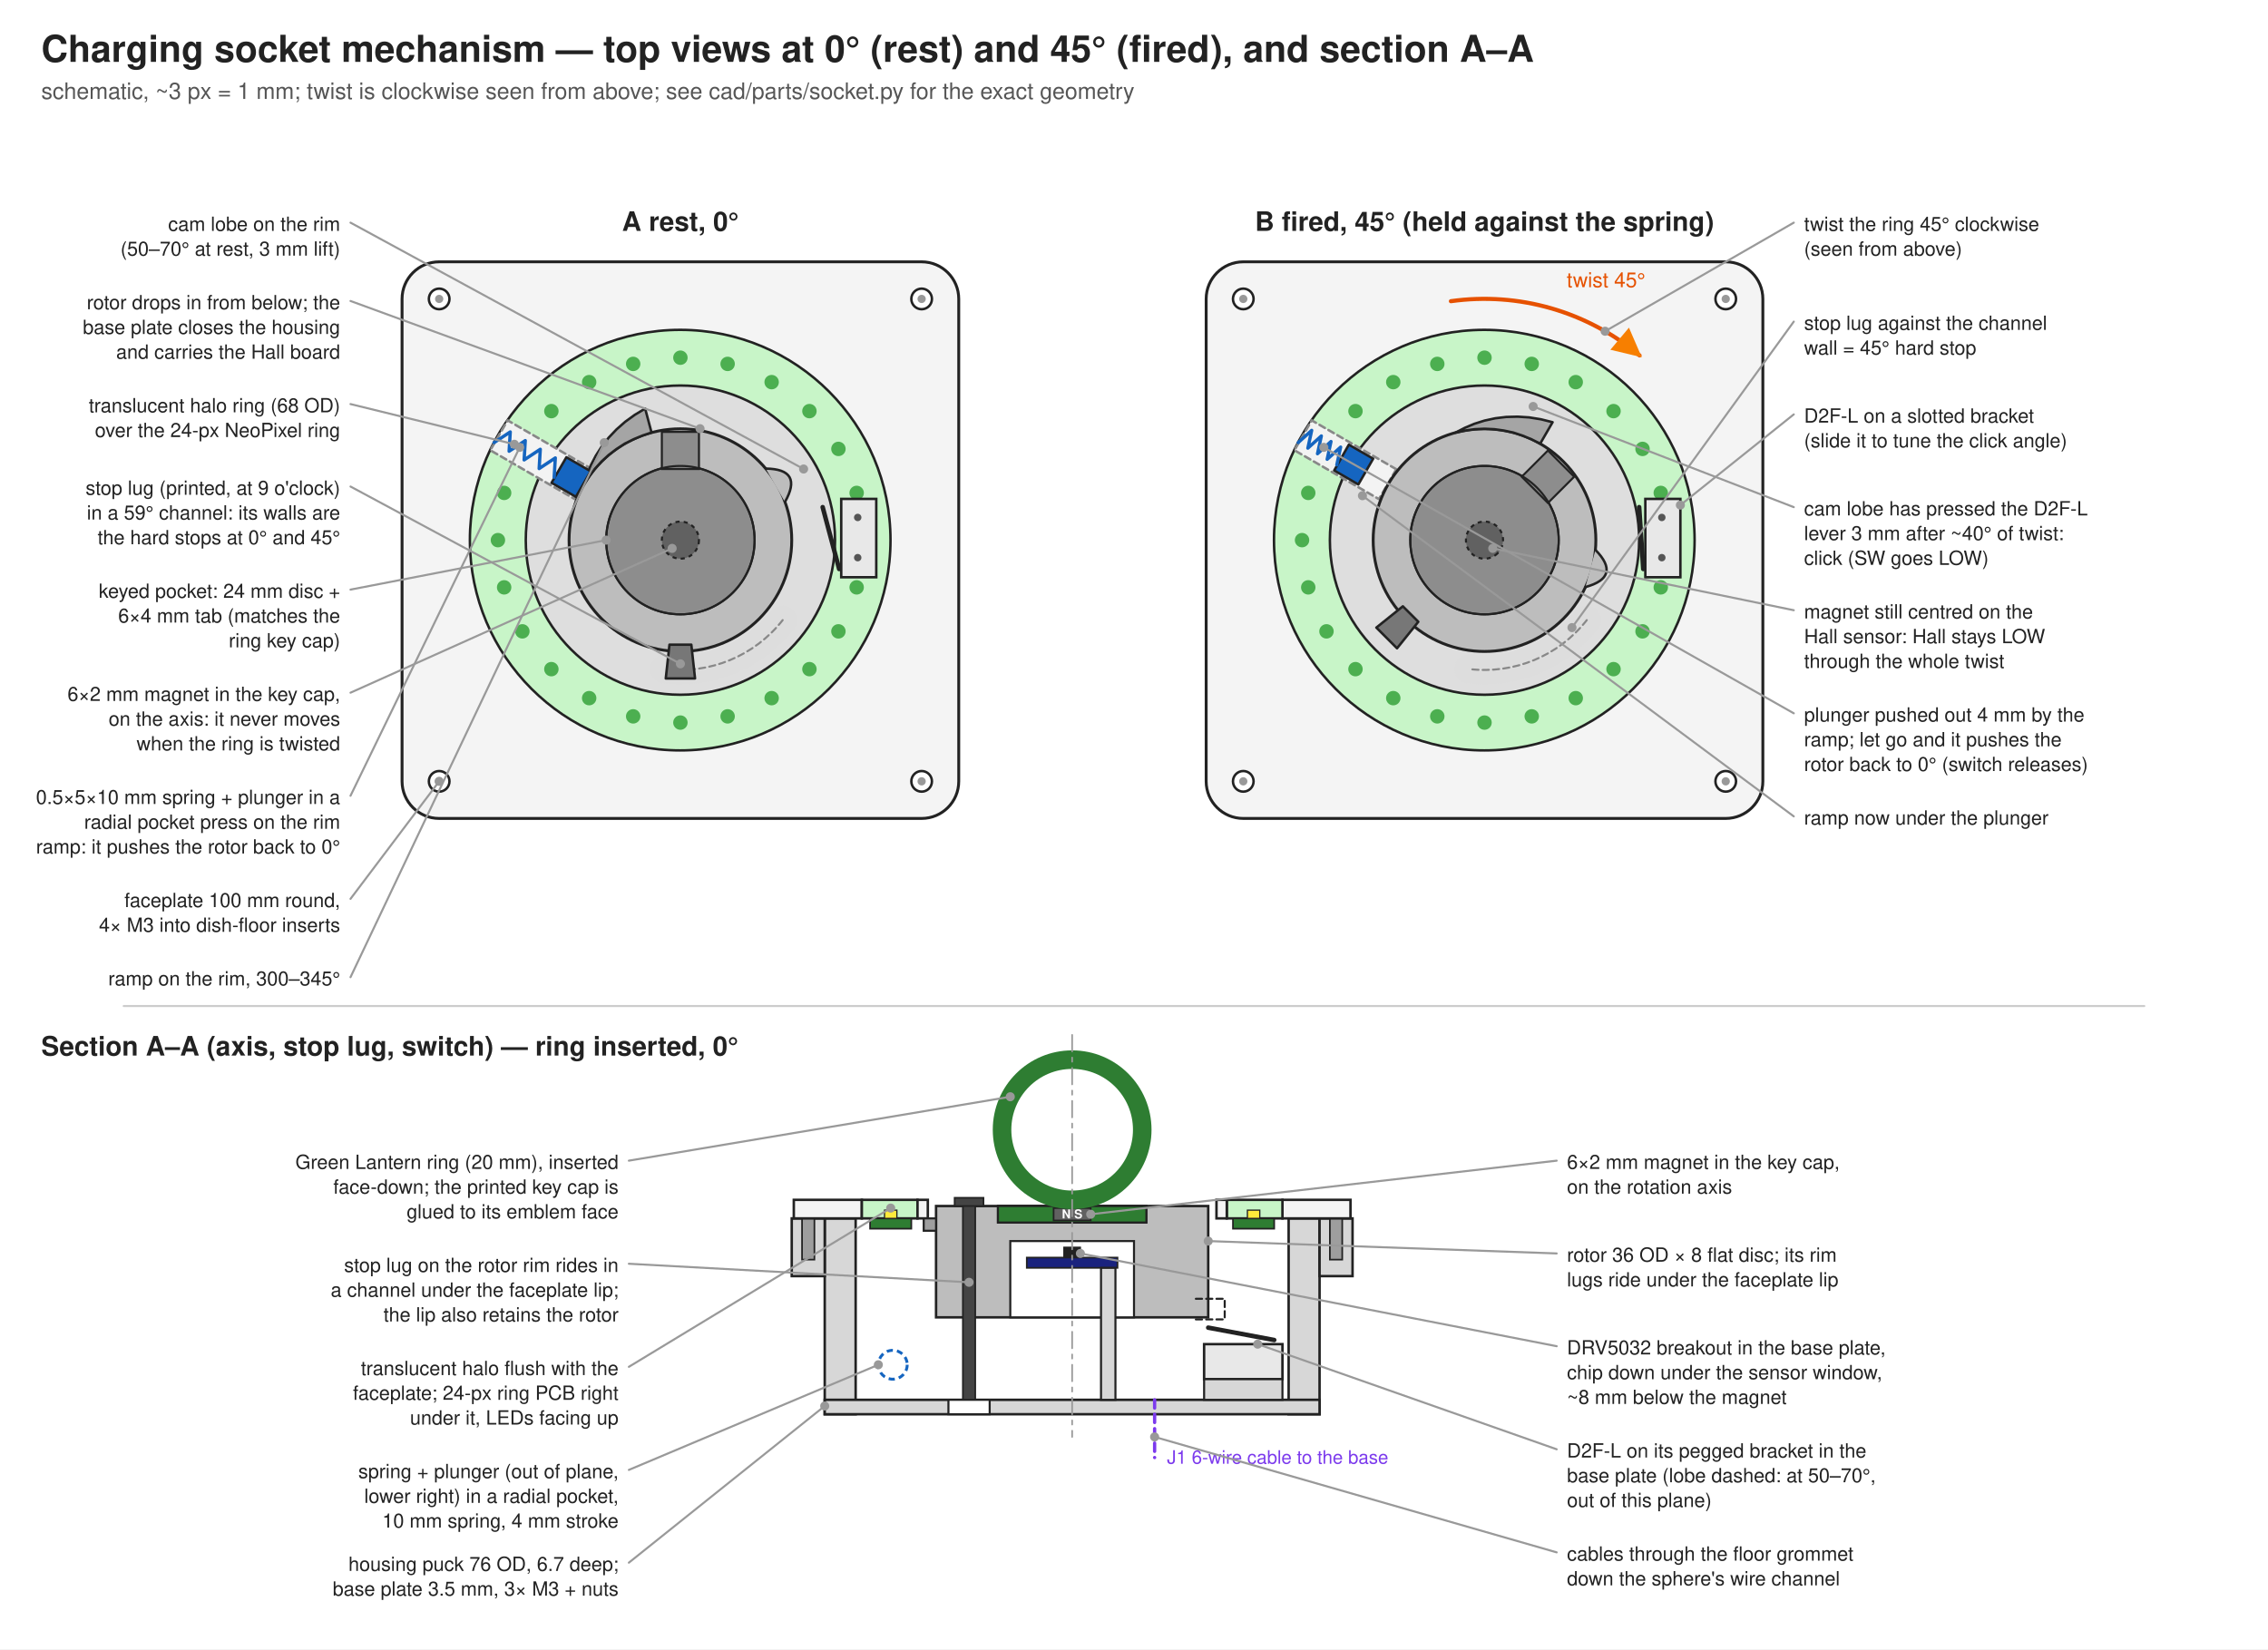
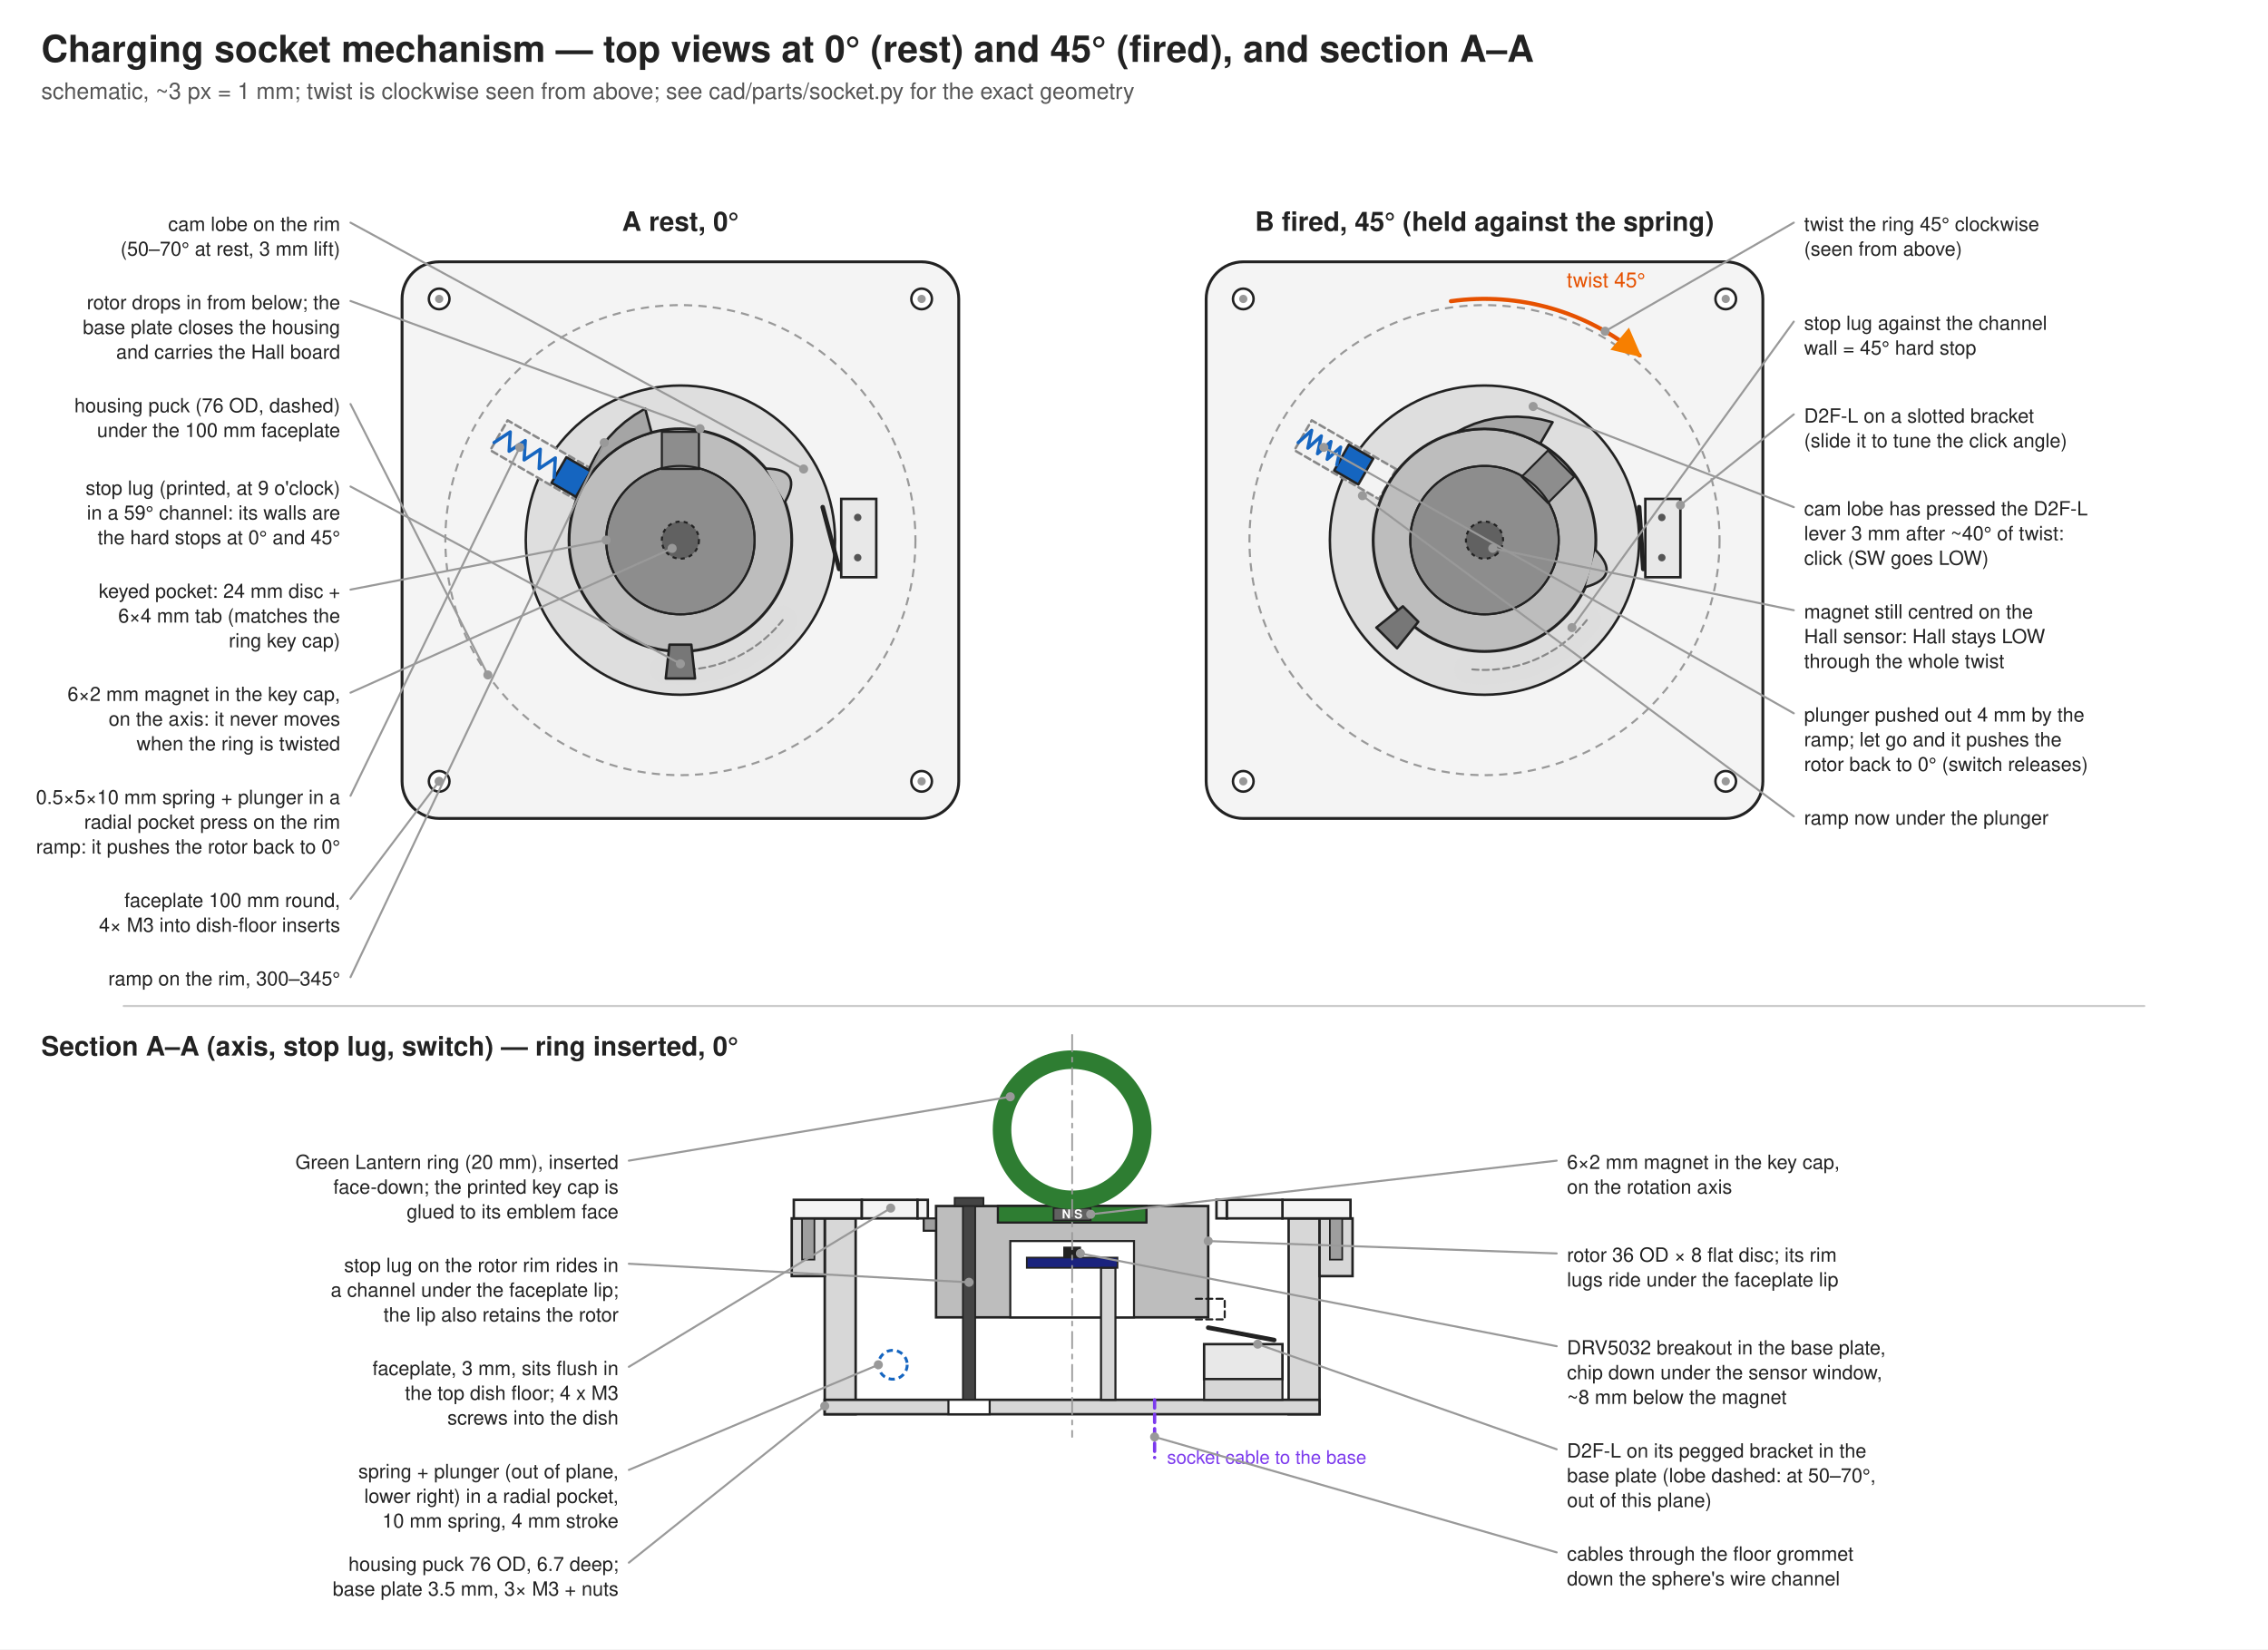
<svg xmlns="http://www.w3.org/2000/svg" viewBox="0 0 1100 800" width="1100" height="800" font-family="Helvetica, Arial, sans-serif" font-size="12" fill="#222222">
  <defs>
    <marker id="arr" viewBox="0 0 10 10" refX="9" refY="5" markerWidth="7" markerHeight="7" orient="auto-start-reverse">
      <path d="M0,0 L10,5 L0,10 z" fill="context-stroke" />
    </marker>
    <marker id="arrP" viewBox="0 0 10 10" refX="9" refY="5" markerWidth="7" markerHeight="7" orient="auto-start-reverse">
      <path d="M0,0 L10,5 L0,10 z" fill="#7c3aed" />
    </marker>
    <marker id="arrB" viewBox="0 0 10 10" refX="9" refY="5" markerWidth="7" markerHeight="7" orient="auto-start-reverse">
      <path d="M0,0 L10,5 L0,10 z" fill="#1d4ed8" />
    </marker>
    <marker id="arrGy" viewBox="0 0 10 10" refX="9" refY="5" markerWidth="7" markerHeight="7" orient="auto-start-reverse">
      <path d="M0,0 L10,5 L0,10 z" fill="#777777" />
    </marker>
    <marker id="arrG" viewBox="0 0 10 10" refX="9" refY="5" markerWidth="7" markerHeight="7" orient="auto-start-reverse">
      <path d="M0,0 L10,5 L0,10 z" fill="#2a9d2a" />
    </marker>
    <marker id="arrK" viewBox="0 0 10 10" refX="9" refY="5" markerWidth="7" markerHeight="7" orient="auto-start-reverse">
      <path d="M0,0 L10,5 L0,10 z" fill="#222222" />
    </marker>
    <marker id="arrO" viewBox="0 0 10 10" refX="9" refY="5" markerWidth="7" markerHeight="7" orient="auto-start-reverse">
      <path d="M0,0 L10,5 L0,10 z" fill="#f77f00" />
    </marker>
    <marker id="arrR" viewBox="0 0 10 10" refX="9" refY="5" markerWidth="7" markerHeight="7" orient="auto-start-reverse">
      <path d="M0,0 L10,5 L0,10 z" fill="#d62828" />
    </marker>
  </defs>
  <rect x="0" y="0" width="1100" height="800" fill="#ffffff" />
  <text x="20" y="30" font-size="18" text-anchor="start" font-weight="bold" fill="#222222">Charging socket mechanism — top views at 0° (rest) and 45° (fired), and section A–A</text>
  <text x="20" y="48" font-size="11" text-anchor="start" font-weight="normal" fill="#555">schematic, ~3 px = 1 mm; twist is clockwise seen from above; see cad/parts/socket.py for the exact geometry</text>
  <text x="330" y="112" font-size="13" text-anchor="middle" font-weight="bold" fill="#222222">A  rest, 0°</text>
  <rect x="195" y="127" width="270" height="270" rx="18" fill="#f4f4f4" stroke="#222222" stroke-width="1.4" />
  <circle cx="213" cy="145" r="5" fill="#fff" stroke="#222222" stroke-width="1.2" />
  <circle cx="213" cy="145" r="2" fill="#999" stroke="none" stroke-width="1.2" />
  <circle cx="213" cy="379" r="5" fill="#fff" stroke="#222222" stroke-width="1.2" />
  <circle cx="213" cy="379" r="2" fill="#999" stroke="none" stroke-width="1.2" />
  <circle cx="447" cy="145" r="5" fill="#fff" stroke="#222222" stroke-width="1.2" />
  <circle cx="447" cy="145" r="2" fill="#999" stroke="none" stroke-width="1.2" />
  <circle cx="447" cy="379" r="5" fill="#fff" stroke="#222222" stroke-width="1.2" />
  <circle cx="447" cy="379" r="2" fill="#999" stroke="none" stroke-width="1.2" />
-   <path d="M330.0,160.0 A102.0,102.0 0 1 1 329.8,160.0 Z" fill="#c8f5c8" stroke="#222222" stroke-width="1.2" stroke-linecap="round" stroke-linejoin="round" />
+   <circle cx="330" cy="262" r="114.0" fill="none" stroke="#999" stroke-width="1" stroke-dasharray="4,3" />
  <circle cx="330" cy="262" r="75.0" fill="#dedede" stroke="#222222" stroke-width="1.2" />
-   <circle cx="330.0" cy="173.5" r="3.5" fill="#4caf50" stroke="none" stroke-width="1.2" />
-   <circle cx="352.905" cy="176.516" r="3.5" fill="#4caf50" stroke="none" stroke-width="1.2" />
-   <circle cx="374.25" cy="185.357" r="3.5" fill="#4caf50" stroke="none" stroke-width="1.2" />
-   <circle cx="392.579" cy="199.421" r="3.5" fill="#4caf50" stroke="none" stroke-width="1.2" />
-   <circle cx="406.643" cy="217.75" r="3.5" fill="#4caf50" stroke="none" stroke-width="1.2" />
-   <circle cx="415.484" cy="239.095" r="3.5" fill="#4caf50" stroke="none" stroke-width="1.2" />
-   <circle cx="418.5" cy="262.0" r="3.5" fill="#4caf50" stroke="none" stroke-width="1.2" />
-   <circle cx="415.484" cy="284.905" r="3.5" fill="#4caf50" stroke="none" stroke-width="1.2" />
-   <circle cx="406.643" cy="306.25" r="3.5" fill="#4caf50" stroke="none" stroke-width="1.2" />
-   <circle cx="392.579" cy="324.579" r="3.5" fill="#4caf50" stroke="none" stroke-width="1.2" />
-   <circle cx="374.25" cy="338.643" r="3.5" fill="#4caf50" stroke="none" stroke-width="1.2" />
-   <circle cx="352.905" cy="347.484" r="3.5" fill="#4caf50" stroke="none" stroke-width="1.2" />
-   <circle cx="330.0" cy="350.5" r="3.5" fill="#4caf50" stroke="none" stroke-width="1.2" />
-   <circle cx="307.095" cy="347.484" r="3.5" fill="#4caf50" stroke="none" stroke-width="1.2" />
-   <circle cx="285.75" cy="338.643" r="3.5" fill="#4caf50" stroke="none" stroke-width="1.2" />
-   <circle cx="267.421" cy="324.579" r="3.5" fill="#4caf50" stroke="none" stroke-width="1.2" />
-   <circle cx="253.357" cy="306.25" r="3.5" fill="#4caf50" stroke="none" stroke-width="1.2" />
-   <circle cx="244.516" cy="284.905" r="3.5" fill="#4caf50" stroke="none" stroke-width="1.2" />
-   <circle cx="241.5" cy="262.0" r="3.5" fill="#4caf50" stroke="none" stroke-width="1.2" />
-   <circle cx="244.516" cy="239.095" r="3.5" fill="#4caf50" stroke="none" stroke-width="1.2" />
-   <circle cx="253.357" cy="217.75" r="3.5" fill="#4caf50" stroke="none" stroke-width="1.2" />
-   <circle cx="267.421" cy="199.421" r="3.5" fill="#4caf50" stroke="none" stroke-width="1.2" />
-   <circle cx="285.75" cy="185.357" r="3.5" fill="#4caf50" stroke="none" stroke-width="1.2" />
-   <circle cx="307.095" cy="176.516" r="3.5" fill="#4caf50" stroke="none" stroke-width="1.2" />
  <path d="M330.0,207.1 A54.9,54.9 0 1 1 330.0,207.1" fill="none" stroke="#777" stroke-width="2" stroke-linecap="round" stroke-linejoin="round" />
  <path d="M287.2,227.6 L246.2,203.9 L237.8,218.4 L278.8,242.1 Z" fill="#f3f3f3" stroke="#888" stroke-width="1.2" stroke-linecap="round" stroke-linejoin="round" stroke-dasharray="3,2" />
  <path d="M379.6,300.8 A63.0,63.0 0 0 1 322.3,324.5" fill="none" stroke="#ddd" stroke-width="14" stroke-linecap="round" stroke-linejoin="round" />
  <path d="M379.6,300.8 A63.0,63.0 0 0 1 322.3,324.5" fill="none" stroke="#888" stroke-width="1" stroke-linecap="round" stroke-linejoin="round" stroke-dasharray="3,2" />
  <rect x="408.0" y="242" width="17" height="38" rx="0" fill="#e8e8e8" stroke="#222222" stroke-width="1.2" />
  <circle cx="416.0" cy="251" r="1.8" fill="#555" stroke="none" stroke-width="1.2" />
  <circle cx="416.0" cy="270.5" r="1.8" fill="#555" stroke="none" stroke-width="1.2" />
  <g transform="rotate(0 330 262)">
    <circle cx="330" cy="262" r="54.0" fill="#bdbdbd" stroke="#222222" stroke-width="1.4" />
    <path d="M283.2,235.0 L285.8,231.0 L288.6,227.3 L291.8,223.8 L295.3,220.6 L299.0,217.8 L303.0,215.2 L307.2,213.1 L311.5,211.3 L316.0,209.8 L312.9,198.2 L307.9,201.2 L303.2,204.6 L299.0,208.3 L295.2,212.3 L291.9,216.5 L289.0,221.0 L286.6,225.6 L284.7,230.3 L283.2,235.0 Z" fill="#a5a5a5" stroke="#222222" stroke-width="1.2" stroke-linecap="round" stroke-linejoin="round" />
    <path d="M324.7,312.7 L322.9,329.1 L337.1,329.1 L335.3,312.7 Z" fill="#777" stroke="#222222" stroke-width="1.2" stroke-linecap="round" stroke-linejoin="round" />
    <circle cx="330" cy="262" r="36.0" fill="#8d8d8d" stroke="#222222" stroke-width="1" />
    <rect x="321.0" y="209.5" width="18.0" height="18.0" rx="0" fill="#8d8d8d" stroke="#222222" stroke-width="1" />
    <circle cx="330" cy="262" r="36.0" fill="none" stroke="#222222" stroke-width="1" />
    <circle cx="330" cy="262" r="9.0" fill="#616161" stroke="#222222" stroke-width="1" stroke-dasharray="2,2" />
    <path d="M371.4,227.3 Q389.8,227.5 380.7,243.5" fill="#bdbdbd" stroke="#222222" stroke-width="1.2" stroke-linecap="round" stroke-linejoin="round" />
  </g>
  <path d="M286.5,228.6 L274.7,221.8 L267.5,234.2 L279.3,241.0 Z" fill="#1565c0" stroke="#222222" stroke-width="1.2" stroke-linecap="round" stroke-linejoin="round" />
  <path d="M268.777,231.5 L269.331,222.125 L261.49,227.293 L262.045,217.918 L254.205,223.088 L254.762,213.713 L246.922,218.883 L247.48,209.509 L239.641,214.68" fill="none" stroke="#1565c0" stroke-width="1.6" stroke-linecap="round" stroke-linejoin="round" />
  <path d="M407.0,276 L399.0,246" fill="none" stroke="#222222" stroke-width="2.2" stroke-linecap="round" stroke-linejoin="round" />
  <text x="720" y="112" font-size="13" text-anchor="middle" font-weight="bold" fill="#222222">B  fired, 45° (held against the spring)</text>
  <rect x="585" y="127" width="270" height="270" rx="18" fill="#f4f4f4" stroke="#222222" stroke-width="1.4" />
  <circle cx="603" cy="145" r="5" fill="#fff" stroke="#222222" stroke-width="1.2" />
  <circle cx="603" cy="145" r="2" fill="#999" stroke="none" stroke-width="1.2" />
  <circle cx="603" cy="379" r="5" fill="#fff" stroke="#222222" stroke-width="1.2" />
  <circle cx="603" cy="379" r="2" fill="#999" stroke="none" stroke-width="1.2" />
  <circle cx="837" cy="145" r="5" fill="#fff" stroke="#222222" stroke-width="1.2" />
  <circle cx="837" cy="145" r="2" fill="#999" stroke="none" stroke-width="1.2" />
  <circle cx="837" cy="379" r="5" fill="#fff" stroke="#222222" stroke-width="1.2" />
  <circle cx="837" cy="379" r="2" fill="#999" stroke="none" stroke-width="1.2" />
-   <path d="M720.0,160.0 A102.0,102.0 0 1 1 719.8,160.0 Z" fill="#c8f5c8" stroke="#222222" stroke-width="1.2" stroke-linecap="round" stroke-linejoin="round" />
+   <circle cx="720" cy="262" r="114.0" fill="none" stroke="#999" stroke-width="1" stroke-dasharray="4,3" />
  <circle cx="720" cy="262" r="75.0" fill="#dedede" stroke="#222222" stroke-width="1.2" />
-   <circle cx="720.0" cy="173.5" r="3.5" fill="#4caf50" stroke="none" stroke-width="1.2" />
-   <circle cx="742.905" cy="176.516" r="3.5" fill="#4caf50" stroke="none" stroke-width="1.2" />
-   <circle cx="764.25" cy="185.357" r="3.5" fill="#4caf50" stroke="none" stroke-width="1.2" />
-   <circle cx="782.579" cy="199.421" r="3.5" fill="#4caf50" stroke="none" stroke-width="1.2" />
-   <circle cx="796.643" cy="217.75" r="3.5" fill="#4caf50" stroke="none" stroke-width="1.2" />
-   <circle cx="805.484" cy="239.095" r="3.5" fill="#4caf50" stroke="none" stroke-width="1.2" />
-   <circle cx="808.5" cy="262.0" r="3.5" fill="#4caf50" stroke="none" stroke-width="1.2" />
-   <circle cx="805.484" cy="284.905" r="3.5" fill="#4caf50" stroke="none" stroke-width="1.2" />
-   <circle cx="796.643" cy="306.25" r="3.5" fill="#4caf50" stroke="none" stroke-width="1.2" />
-   <circle cx="782.579" cy="324.579" r="3.5" fill="#4caf50" stroke="none" stroke-width="1.2" />
-   <circle cx="764.25" cy="338.643" r="3.5" fill="#4caf50" stroke="none" stroke-width="1.2" />
-   <circle cx="742.905" cy="347.484" r="3.5" fill="#4caf50" stroke="none" stroke-width="1.2" />
-   <circle cx="720.0" cy="350.5" r="3.5" fill="#4caf50" stroke="none" stroke-width="1.2" />
-   <circle cx="697.095" cy="347.484" r="3.5" fill="#4caf50" stroke="none" stroke-width="1.2" />
-   <circle cx="675.75" cy="338.643" r="3.5" fill="#4caf50" stroke="none" stroke-width="1.2" />
-   <circle cx="657.421" cy="324.579" r="3.5" fill="#4caf50" stroke="none" stroke-width="1.2" />
-   <circle cx="643.357" cy="306.25" r="3.5" fill="#4caf50" stroke="none" stroke-width="1.2" />
-   <circle cx="634.516" cy="284.905" r="3.5" fill="#4caf50" stroke="none" stroke-width="1.2" />
-   <circle cx="631.5" cy="262.0" r="3.5" fill="#4caf50" stroke="none" stroke-width="1.2" />
-   <circle cx="634.516" cy="239.095" r="3.5" fill="#4caf50" stroke="none" stroke-width="1.2" />
-   <circle cx="643.357" cy="217.75" r="3.5" fill="#4caf50" stroke="none" stroke-width="1.2" />
-   <circle cx="657.421" cy="199.421" r="3.5" fill="#4caf50" stroke="none" stroke-width="1.2" />
-   <circle cx="675.75" cy="185.357" r="3.5" fill="#4caf50" stroke="none" stroke-width="1.2" />
-   <circle cx="697.095" cy="176.516" r="3.5" fill="#4caf50" stroke="none" stroke-width="1.2" />
  <path d="M720.0,207.1 A54.9,54.9 0 1 1 720.0,207.1" fill="none" stroke="#777" stroke-width="2" stroke-linecap="round" stroke-linejoin="round" />
  <path d="M677.2,227.6 L636.2,203.9 L627.8,218.4 L668.8,242.1 Z" fill="#f3f3f3" stroke="#888" stroke-width="1.2" stroke-linecap="round" stroke-linejoin="round" stroke-dasharray="3,2" />
  <path d="M769.6,300.8 A63.0,63.0 0 0 1 712.3,324.5" fill="none" stroke="#ddd" stroke-width="14" stroke-linecap="round" stroke-linejoin="round" />
  <path d="M769.6,300.8 A63.0,63.0 0 0 1 712.3,324.5" fill="none" stroke="#888" stroke-width="1" stroke-linecap="round" stroke-linejoin="round" stroke-dasharray="3,2" />
  <rect x="798.0" y="242" width="17" height="38" rx="0" fill="#e8e8e8" stroke="#222222" stroke-width="1.2" />
  <circle cx="806.0" cy="251" r="1.8" fill="#555" stroke="none" stroke-width="1.2" />
  <circle cx="806.0" cy="270.5" r="1.8" fill="#555" stroke="none" stroke-width="1.2" />
  <g transform="rotate(45 720 262)">
    <circle cx="720" cy="262" r="54.0" fill="#bdbdbd" stroke="#222222" stroke-width="1.4" />
    <path d="M673.2,235.0 L675.8,231.0 L678.6,227.3 L681.8,223.8 L685.3,220.6 L689.0,217.8 L693.0,215.2 L697.2,213.1 L701.5,211.3 L706.0,209.8 L702.9,198.2 L697.9,201.2 L693.2,204.6 L689.0,208.3 L685.2,212.3 L681.9,216.5 L679.0,221.0 L676.6,225.6 L674.7,230.3 L673.2,235.0 Z" fill="#a5a5a5" stroke="#222222" stroke-width="1.2" stroke-linecap="round" stroke-linejoin="round" />
    <path d="M714.7,312.7 L712.9,329.1 L727.1,329.1 L725.3,312.7 Z" fill="#777" stroke="#222222" stroke-width="1.2" stroke-linecap="round" stroke-linejoin="round" />
    <circle cx="720" cy="262" r="36.0" fill="#8d8d8d" stroke="#222222" stroke-width="1" />
    <rect x="711.0" y="209.5" width="18.0" height="18.0" rx="0" fill="#8d8d8d" stroke="#222222" stroke-width="1" />
    <circle cx="720" cy="262" r="36.0" fill="none" stroke="#222222" stroke-width="1" />
    <circle cx="720" cy="262" r="9.0" fill="#616161" stroke="#222222" stroke-width="1" stroke-dasharray="2,2" />
    <path d="M761.4,227.3 Q779.8,227.5 770.7,243.5" fill="#bdbdbd" stroke="#222222" stroke-width="1.2" stroke-linecap="round" stroke-linejoin="round" />
  </g>
  <path d="M666.0,222.5 L654.2,215.7 L647.1,228.2 L658.8,235.0 Z" fill="#1565c0" stroke="#222222" stroke-width="1.2" stroke-linecap="round" stroke-linejoin="round" />
  <path d="M648.367,225.491 L650.224,216.867 L643.685,222.788 L645.542,214.164 L639.003,220.085 L640.861,211.461 L634.322,217.382 L636.18,208.758 L629.641,214.68" fill="none" stroke="#1565c0" stroke-width="1.6" stroke-linecap="round" stroke-linejoin="round" />
  <path d="M797.0,276 L795.0,246" fill="none" stroke="#222222" stroke-width="2.2" stroke-linecap="round" stroke-linejoin="round" />
  <path d="M703.7,146.1 A117.0,117.0 0 0 1 795.2,172.4" fill="none" stroke="#e65100" stroke-width="2" stroke-linecap="round" stroke-linejoin="round" marker-end="url(#arrO)" />
  <text x="759.863" y="139.314" font-size="10" text-anchor="start" font-weight="normal" fill="#e65100">twist 45°</text>
  <text x="165" y="112" font-size="9.5" text-anchor="end" font-weight="normal" fill="#222222">cam lobe on the rim</text>
  <text x="165" y="124" font-size="9.5" text-anchor="end" font-weight="normal" fill="#222222">(50–70° at rest, 3 mm lift)</text>
  <path d="M170,108 L389.756,227.5" fill="none" stroke="#999" stroke-width="1" stroke-linecap="round" stroke-linejoin="round" />
  <circle cx="389.756" cy="227.5" r="2.2" fill="#999" />
  <text x="165" y="150" font-size="9.5" text-anchor="end" font-weight="normal" fill="#222222">rotor drops in from below; the</text>
  <text x="165" y="162" font-size="9.5" text-anchor="end" font-weight="normal" fill="#222222">base plate closes the housing</text>
  <text x="165" y="174" font-size="9.5" text-anchor="end" font-weight="normal" fill="#222222">and carries the Hall board</text>
  <path d="M170,146 L339.533,207.934" fill="none" stroke="#999" stroke-width="1" stroke-linecap="round" stroke-linejoin="round" />
  <circle cx="339.533" cy="207.934" r="2.2" fill="#999" />
-   <text x="165" y="200" font-size="9.5" text-anchor="end" font-weight="normal" fill="#222222">translucent halo ring (68 OD)</text>
-   <text x="165" y="212" font-size="9.5" text-anchor="end" font-weight="normal" fill="#222222">over the 24-px NeoPixel ring</text>
-   <path d="M170,196 L249.46,215.5" fill="none" stroke="#999" stroke-width="1" stroke-linecap="round" stroke-linejoin="round" />
-   <circle cx="249.46" cy="215.5" r="2.2" fill="#999" />
+   <text x="165" y="200" font-size="9.5" text-anchor="end" font-weight="normal" fill="#222222">housing puck (76 OD, dashed)</text>
+   <text x="165" y="212" font-size="9.5" text-anchor="end" font-weight="normal" fill="#222222">under the 100 mm faceplate</text>
+   <path d="M170,196 L236.617,327.388" fill="none" stroke="#999" stroke-width="1" stroke-linecap="round" stroke-linejoin="round" />
+   <circle cx="236.617" cy="327.388" r="2.2" fill="#999" />
  <text x="165" y="240" font-size="9.5" text-anchor="end" font-weight="normal" fill="#222222">stop lug (printed, at 9 o'clock)</text>
  <text x="165" y="252" font-size="9.5" text-anchor="end" font-weight="normal" fill="#222222">in a 59° channel: its walls are</text>
  <text x="165" y="264" font-size="9.5" text-anchor="end" font-weight="normal" fill="#222222">the hard stops at 0° and 45°</text>
  <path d="M170,236 L330.0,322.0" fill="none" stroke="#999" stroke-width="1" stroke-linecap="round" stroke-linejoin="round" />
  <circle cx="330.0" cy="322.0" r="2.2" fill="#999" />
  <text x="165" y="290" font-size="9.5" text-anchor="end" font-weight="normal" fill="#222222">keyed pocket: 24 mm disc +</text>
  <text x="165" y="302" font-size="9.5" text-anchor="end" font-weight="normal" fill="#222222">6×4 mm tab (matches the</text>
  <text x="165" y="314" font-size="9.5" text-anchor="end" font-weight="normal" fill="#222222">ring key cap)</text>
  <path d="M170,286 L294.0,262.0" fill="none" stroke="#999" stroke-width="1" stroke-linecap="round" stroke-linejoin="round" />
  <circle cx="294.0" cy="262.0" r="2.2" fill="#999" />
  <text x="165" y="340" font-size="9.5" text-anchor="end" font-weight="normal" fill="#222222">6×2 mm magnet in the key cap,</text>
  <text x="165" y="352" font-size="9.5" text-anchor="end" font-weight="normal" fill="#222222">on the axis: it never moves</text>
  <text x="165" y="364" font-size="9.5" text-anchor="end" font-weight="normal" fill="#222222">when the ring is twisted</text>
  <path d="M170,336 L326,266" fill="none" stroke="#999" stroke-width="1" stroke-linecap="round" stroke-linejoin="round" />
  <circle cx="326" cy="266" r="2.2" fill="#999" />
  <text x="165" y="390" font-size="9.5" text-anchor="end" font-weight="normal" fill="#222222">0.5×5×10 mm spring + plunger in a</text>
  <text x="165" y="402" font-size="9.5" text-anchor="end" font-weight="normal" fill="#222222">radial pocket press on the rim</text>
  <text x="165" y="414" font-size="9.5" text-anchor="end" font-weight="normal" fill="#222222">ramp: it pushes the rotor back to 0°</text>
  <path d="M170,386 L252.058,217.0" fill="none" stroke="#999" stroke-width="1" stroke-linecap="round" stroke-linejoin="round" />
  <circle cx="252.058" cy="217.0" r="2.2" fill="#999" />
  <text x="165" y="440" font-size="9.5" text-anchor="end" font-weight="normal" fill="#222222">faceplate 100 mm round,</text>
  <text x="165" y="452" font-size="9.5" text-anchor="end" font-weight="normal" fill="#222222">4× M3 into dish-floor inserts</text>
  <path d="M170,436 L213,379" fill="none" stroke="#999" stroke-width="1" stroke-linecap="round" stroke-linejoin="round" />
  <circle cx="213" cy="379" r="2.2" fill="#999" />
  <text x="165" y="478" font-size="9.5" text-anchor="end" font-weight="normal" fill="#222222">ramp on the rim, 300–345°</text>
  <path d="M170,474 L293.06,214.719" fill="none" stroke="#999" stroke-width="1" stroke-linecap="round" stroke-linejoin="round" />
  <circle cx="293.06" cy="214.719" r="2.2" fill="#999" />
  <text x="875" y="112" font-size="9.5" text-anchor="start" font-weight="normal" fill="#222222">twist the ring 45° clockwise</text>
  <text x="875" y="124" font-size="9.5" text-anchor="start" font-weight="normal" fill="#222222">(seen from above)</text>
  <path d="M870,108 L778.5,160.675" fill="none" stroke="#999" stroke-width="1" stroke-linecap="round" stroke-linejoin="round" />
  <circle cx="778.5" cy="160.675" r="2.2" fill="#999" />
  <text x="875" y="160" font-size="9.5" text-anchor="start" font-weight="normal" fill="#222222">stop lug against the channel</text>
  <text x="875" y="172" font-size="9.5" text-anchor="start" font-weight="normal" fill="#222222">wall = 45° hard stop</text>
  <path d="M870,156 L762.426,304.426" fill="none" stroke="#999" stroke-width="1" stroke-linecap="round" stroke-linejoin="round" />
  <circle cx="762.426" cy="304.426" r="2.2" fill="#999" />
  <text x="875" y="205" font-size="9.5" text-anchor="start" font-weight="normal" fill="#222222">D2F-L on a slotted bracket</text>
  <text x="875" y="217" font-size="9.5" text-anchor="start" font-weight="normal" fill="#222222">(slide it to tune the click angle)</text>
  <path d="M870,201 L815.0,245" fill="none" stroke="#999" stroke-width="1" stroke-linecap="round" stroke-linejoin="round" />
  <circle cx="815.0" cy="245" r="2.2" fill="#999" />
  <text x="875" y="250" font-size="9.5" text-anchor="start" font-weight="normal" fill="#222222">cam lobe has pressed the D2F-L</text>
  <text x="875" y="262" font-size="9.5" text-anchor="start" font-weight="normal" fill="#222222">lever 3 mm after ~40° of twist:</text>
  <text x="875" y="274" font-size="9.5" text-anchor="start" font-weight="normal" fill="#222222">click (SW goes LOW)</text>
  <path d="M870,246 L743.599,197.161" fill="none" stroke="#999" stroke-width="1" stroke-linecap="round" stroke-linejoin="round" />
  <circle cx="743.599" cy="197.161" r="2.2" fill="#999" />
  <text x="875" y="300" font-size="9.5" text-anchor="start" font-weight="normal" fill="#222222">magnet still centred on the</text>
  <text x="875" y="312" font-size="9.5" text-anchor="start" font-weight="normal" fill="#222222">Hall sensor: Hall stays LOW</text>
  <text x="875" y="324" font-size="9.5" text-anchor="start" font-weight="normal" fill="#222222">through the whole twist</text>
  <path d="M870,296 L724,266" fill="none" stroke="#999" stroke-width="1" stroke-linecap="round" stroke-linejoin="round" />
  <circle cx="724" cy="266" r="2.2" fill="#999" />
  <text x="875" y="350" font-size="9.5" text-anchor="start" font-weight="normal" fill="#222222">plunger pushed out 4 mm by the</text>
  <text x="875" y="362" font-size="9.5" text-anchor="start" font-weight="normal" fill="#222222">ramp; let go and it pushes the</text>
  <text x="875" y="374" font-size="9.5" text-anchor="start" font-weight="normal" fill="#222222">rotor back to 0° (switch releases)</text>
  <path d="M870,346 L642.058,217.0" fill="none" stroke="#999" stroke-width="1" stroke-linecap="round" stroke-linejoin="round" />
  <circle cx="642.058" cy="217.0" r="2.2" fill="#999" />
  <text x="875" y="400" font-size="9.5" text-anchor="start" font-weight="normal" fill="#222222">ramp now under the plunger</text>
  <path d="M870,396 L660.799,240.453" fill="none" stroke="#999" stroke-width="1" stroke-linecap="round" stroke-linejoin="round" />
  <circle cx="660.799" cy="240.453" r="2.2" fill="#999" />
  <path d="M60,488 L1040,488" fill="none" stroke="#ccc" stroke-width="1" stroke-linecap="round" stroke-linejoin="round" />
  <text x="20" y="512" font-size="13" text-anchor="start" font-weight="bold" fill="#222222">Section A–A (axis, stop lug, switch) — ring inserted, 0°</text>
  <rect x="400" y="591" width="15" height="95" rx="0" fill="#d7d7d7" stroke="#222222" stroke-width="1.2" />
  <rect x="625" y="591" width="15" height="95" rx="0" fill="#d7d7d7" stroke="#222222" stroke-width="1.2" />
  <rect x="400" y="679" width="240" height="7" rx="0" fill="#d7d7d7" stroke="#222222" stroke-width="1.2" />
  <rect x="384" y="591" width="16" height="28" rx="0" fill="#d7d7d7" stroke="#222222" stroke-width="1.2" />
  <rect x="389" y="591" width="6" height="20" rx="0" fill="#9e9e9e" stroke="#222222" stroke-width="0.8" />
  <rect x="640" y="591" width="16" height="28" rx="0" fill="#d7d7d7" stroke="#222222" stroke-width="1.2" />
  <rect x="645" y="591" width="6" height="20" rx="0" fill="#9e9e9e" stroke="#222222" stroke-width="0.8" />
  <rect x="385" y="582" width="33" height="9" rx="0" fill="#f4f4f4" stroke="#222222" stroke-width="1.2" />
  <rect x="622" y="582" width="33" height="9" rx="0" fill="#f4f4f4" stroke="#222222" stroke-width="1.2" />
-   <rect x="418" y="582" width="27" height="9" rx="0" fill="#c8f5c8" stroke="#222222" stroke-width="1.2" />
-   <rect x="595" y="582" width="27" height="9" rx="0" fill="#c8f5c8" stroke="#222222" stroke-width="1.2" />
+   <rect x="418" y="582" width="27" height="9" rx="0" fill="#f4f4f4" stroke="#222222" stroke-width="1.2" />
+   <rect x="595" y="582" width="27" height="9" rx="0" fill="#f4f4f4" stroke="#222222" stroke-width="1.2" />
  <rect x="445" y="582" width="5" height="9" rx="0" fill="#f4f4f4" stroke="#222222" stroke-width="1.2" />
  <rect x="590" y="582" width="5" height="9" rx="0" fill="#f4f4f4" stroke="#222222" stroke-width="1.2" />
-   <rect x="422" y="591" width="20" height="5" rx="0" fill="#2e7d32" stroke="#222222" stroke-width="0.8" />
-   <rect x="598" y="591" width="20" height="5" rx="0" fill="#2e7d32" stroke="#222222" stroke-width="0.8" />
-   <rect x="429" y="587" width="6" height="4" rx="0" fill="#ffeb3b" stroke="#222222" stroke-width="0.6" />
-   <rect x="605" y="587" width="6" height="4" rx="0" fill="#ffeb3b" stroke="#222222" stroke-width="0.6" />
  <rect x="454" y="585" width="132" height="54" rx="0" fill="#bdbdbd" stroke="#222222" stroke-width="1.2" />
  <rect x="448" y="591" width="6" height="6" rx="0" fill="#9e9e9e" stroke="#222222" stroke-width="1" />
  <rect x="484" y="585" width="72" height="8" rx="0" fill="#8d8d8d" stroke="#222222" stroke-width="1" />
  <rect x="490" y="602" width="60" height="37" rx="0" fill="#ffffff" stroke="#222222" stroke-width="1" />
  <rect x="484" y="585" width="72" height="8" rx="0" fill="#2e7d32" stroke="#222222" stroke-width="1" />
  <rect x="511" y="586" width="18" height="6" rx="0" fill="#616161" stroke="#222222" stroke-width="0.8" />
  <text x="520" y="591" font-size="6" text-anchor="middle" font-weight="bold" fill="#fff">N  S</text>
  <circle cx="520" cy="548" r="34" fill="none" stroke="#2e7d32" stroke-width="9" />
  <rect x="516" y="605" width="8" height="5" rx="0" fill="#222" stroke="#222222" stroke-width="0.6" />
  <rect x="498" y="610" width="44" height="5" rx="0" fill="#1a237e" stroke="#222222" stroke-width="0.8" />
  <rect x="534" y="615" width="7" height="64" rx="0" fill="#d7d7d7" stroke="#222222" stroke-width="1" />
  <rect x="467" y="583" width="6" height="98" rx="0" fill="#444" stroke="#222222" stroke-width="0.8" />
  <rect x="463" y="581" width="14" height="4" rx="0" fill="#444" stroke="#222222" stroke-width="0.8" />
  <rect x="460" y="679" width="20" height="7" rx="0" fill="#ffffff" stroke="#222222" stroke-width="1" />
  <rect x="584" y="652" width="38" height="17" rx="0" fill="#e8e8e8" stroke="#222222" stroke-width="1.2" />
  <path d="M618,650 L586,644" fill="none" stroke="#222222" stroke-width="2.2" stroke-linecap="round" stroke-linejoin="round" />
  <rect x="584" y="669" width="38" height="10" rx="0" fill="#d7d7d7" stroke="#222222" stroke-width="1" />
  <path d="M580,630 L594,630 L594,640 L580,640" fill="none" stroke="#222222" stroke-width="1" stroke-linecap="round" stroke-linejoin="round" stroke-dasharray="3,2" />
  <circle cx="433" cy="662" r="7" fill="none" stroke="#1565c0" stroke-width="1.4" stroke-dasharray="3,2" />
  <path d="M560,679 L560,707" fill="none" stroke="#7c3aed" stroke-width="1.6" stroke-linecap="round" stroke-linejoin="round" stroke-dasharray="4,3" />
-   <text x="566" y="710" font-size="9" text-anchor="start" font-weight="normal" fill="#7c3aed">J1 6-wire cable to the base</text>
+   <text x="566" y="710" font-size="9" text-anchor="start" font-weight="normal" fill="#7c3aed">socket cable to the base</text>
  <path d="M520,502 L520,697" fill="none" stroke="#999" stroke-width="0.8" stroke-linecap="round" stroke-linejoin="round" stroke-dasharray="8,3,2,3" />
  <text x="300" y="567" font-size="9.5" text-anchor="end" font-weight="normal" fill="#222222">Green Lantern ring (20 mm), inserted</text>
  <text x="300" y="579" font-size="9.5" text-anchor="end" font-weight="normal" fill="#222222">face-down; the printed key cap is</text>
  <text x="300" y="591" font-size="9.5" text-anchor="end" font-weight="normal" fill="#222222">glued to its emblem face</text>
  <path d="M305,563 L490,532" fill="none" stroke="#999" stroke-width="1" stroke-linecap="round" stroke-linejoin="round" />
  <circle cx="490" cy="532" r="2.2" fill="#999" />
  <text x="300" y="617" font-size="9.5" text-anchor="end" font-weight="normal" fill="#222222">stop lug on the rotor rim rides in</text>
  <text x="300" y="629" font-size="9.5" text-anchor="end" font-weight="normal" fill="#222222">a channel under the faceplate lip;</text>
  <text x="300" y="641" font-size="9.5" text-anchor="end" font-weight="normal" fill="#222222">the lip also retains the rotor</text>
  <path d="M305,613 L470,622" fill="none" stroke="#999" stroke-width="1" stroke-linecap="round" stroke-linejoin="round" />
  <circle cx="470" cy="622" r="2.2" fill="#999" />
-   <text x="300" y="667" font-size="9.5" text-anchor="end" font-weight="normal" fill="#222222">translucent halo flush with the</text>
-   <text x="300" y="679" font-size="9.5" text-anchor="end" font-weight="normal" fill="#222222">faceplate; 24-px ring PCB right</text>
-   <text x="300" y="691" font-size="9.5" text-anchor="end" font-weight="normal" fill="#222222">under it, LEDs facing up</text>
+   <text x="300" y="667" font-size="9.5" text-anchor="end" font-weight="normal" fill="#222222">faceplate, 3 mm, sits flush in</text>
+   <text x="300" y="679" font-size="9.5" text-anchor="end" font-weight="normal" fill="#222222">the top dish floor; 4 x M3</text>
+   <text x="300" y="691" font-size="9.5" text-anchor="end" font-weight="normal" fill="#222222">screws into the dish</text>
  <path d="M305,663 L432,586" fill="none" stroke="#999" stroke-width="1" stroke-linecap="round" stroke-linejoin="round" />
  <circle cx="432" cy="586" r="2.2" fill="#999" />
  <text x="300" y="717" font-size="9.5" text-anchor="end" font-weight="normal" fill="#222222">spring + plunger (out of plane,</text>
  <text x="300" y="729" font-size="9.5" text-anchor="end" font-weight="normal" fill="#222222">lower right) in a radial pocket,</text>
  <text x="300" y="741" font-size="9.5" text-anchor="end" font-weight="normal" fill="#222222">10 mm spring, 4 mm stroke</text>
  <path d="M305,713 L426,662" fill="none" stroke="#999" stroke-width="1" stroke-linecap="round" stroke-linejoin="round" />
  <circle cx="426" cy="662" r="2.2" fill="#999" />
  <text x="300" y="762" font-size="9.5" text-anchor="end" font-weight="normal" fill="#222222">housing puck 76 OD, 6.7 deep;</text>
  <text x="300" y="774" font-size="9.5" text-anchor="end" font-weight="normal" fill="#222222">base plate 3.5 mm, 3× M3 + nuts</text>
  <path d="M305,758 L400,682" fill="none" stroke="#999" stroke-width="1" stroke-linecap="round" stroke-linejoin="round" />
  <circle cx="400" cy="682" r="2.2" fill="#999" />
  <text x="760" y="567" font-size="9.5" text-anchor="start" font-weight="normal" fill="#222222">6×2 mm magnet in the key cap,</text>
  <text x="760" y="579" font-size="9.5" text-anchor="start" font-weight="normal" fill="#222222">on the rotation axis</text>
  <path d="M755,563 L529,589" fill="none" stroke="#999" stroke-width="1" stroke-linecap="round" stroke-linejoin="round" />
  <circle cx="529" cy="589" r="2.2" fill="#999" />
  <text x="760" y="612" font-size="9.5" text-anchor="start" font-weight="normal" fill="#222222">rotor 36 OD × 8 flat disc; its rim</text>
  <text x="760" y="624" font-size="9.5" text-anchor="start" font-weight="normal" fill="#222222">lugs ride under the faceplate lip</text>
  <path d="M755,608 L586,602" fill="none" stroke="#999" stroke-width="1" stroke-linecap="round" stroke-linejoin="round" />
  <circle cx="586" cy="602" r="2.2" fill="#999" />
  <text x="760" y="657" font-size="9.5" text-anchor="start" font-weight="normal" fill="#222222">DRV5032 breakout in the base plate,</text>
  <text x="760" y="669" font-size="9.5" text-anchor="start" font-weight="normal" fill="#222222">chip down under the sensor window,</text>
  <text x="760" y="681" font-size="9.5" text-anchor="start" font-weight="normal" fill="#222222">~8 mm below the magnet</text>
  <path d="M755,653 L524,608" fill="none" stroke="#999" stroke-width="1" stroke-linecap="round" stroke-linejoin="round" />
  <circle cx="524" cy="608" r="2.2" fill="#999" />
  <text x="760" y="707" font-size="9.5" text-anchor="start" font-weight="normal" fill="#222222">D2F-L on its pegged bracket in the</text>
  <text x="760" y="719" font-size="9.5" text-anchor="start" font-weight="normal" fill="#222222">base plate (lobe dashed: at 50–70°,</text>
  <text x="760" y="731" font-size="9.5" text-anchor="start" font-weight="normal" fill="#222222">out of this plane)</text>
  <path d="M755,703 L610,652" fill="none" stroke="#999" stroke-width="1" stroke-linecap="round" stroke-linejoin="round" />
  <circle cx="610" cy="652" r="2.2" fill="#999" />
  <text x="760" y="757" font-size="9.5" text-anchor="start" font-weight="normal" fill="#222222">cables through the floor grommet</text>
  <text x="760" y="769" font-size="9.5" text-anchor="start" font-weight="normal" fill="#222222">down the sphere's wire channel</text>
  <path d="M755,753 L560,697" fill="none" stroke="#999" stroke-width="1" stroke-linecap="round" stroke-linejoin="round" />
  <circle cx="560" cy="697" r="2.2" fill="#999" />
</svg>
